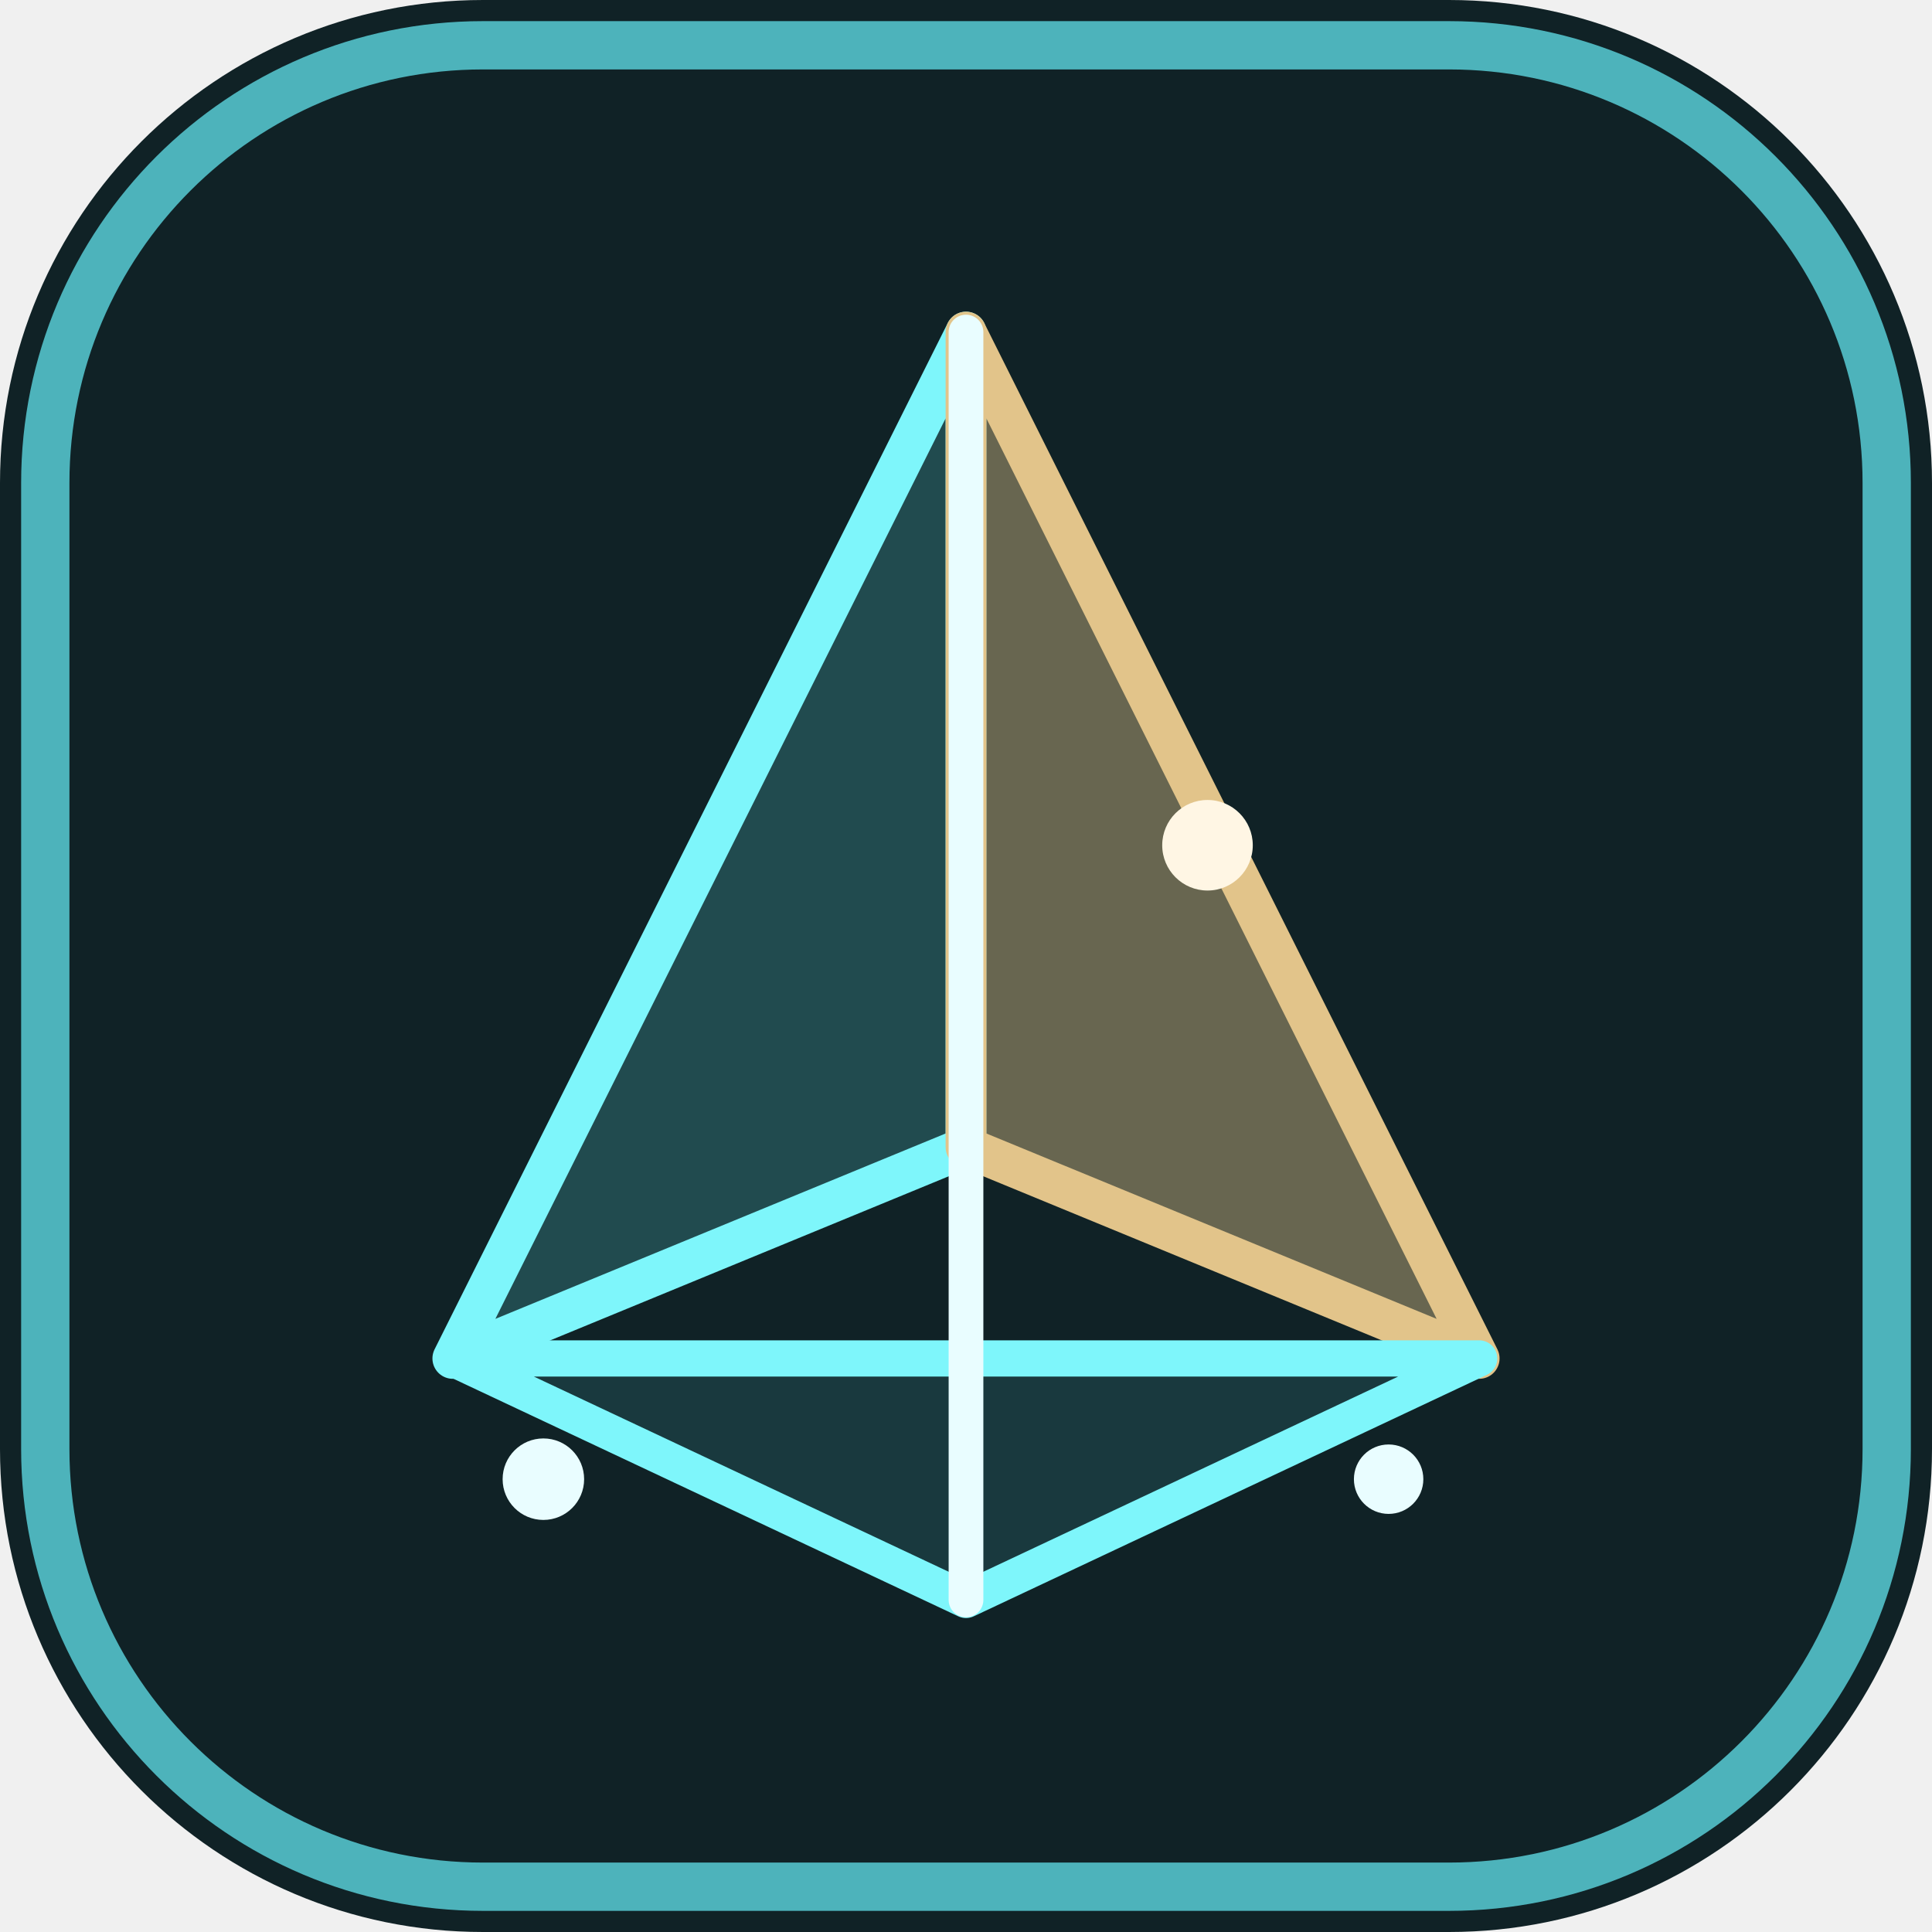
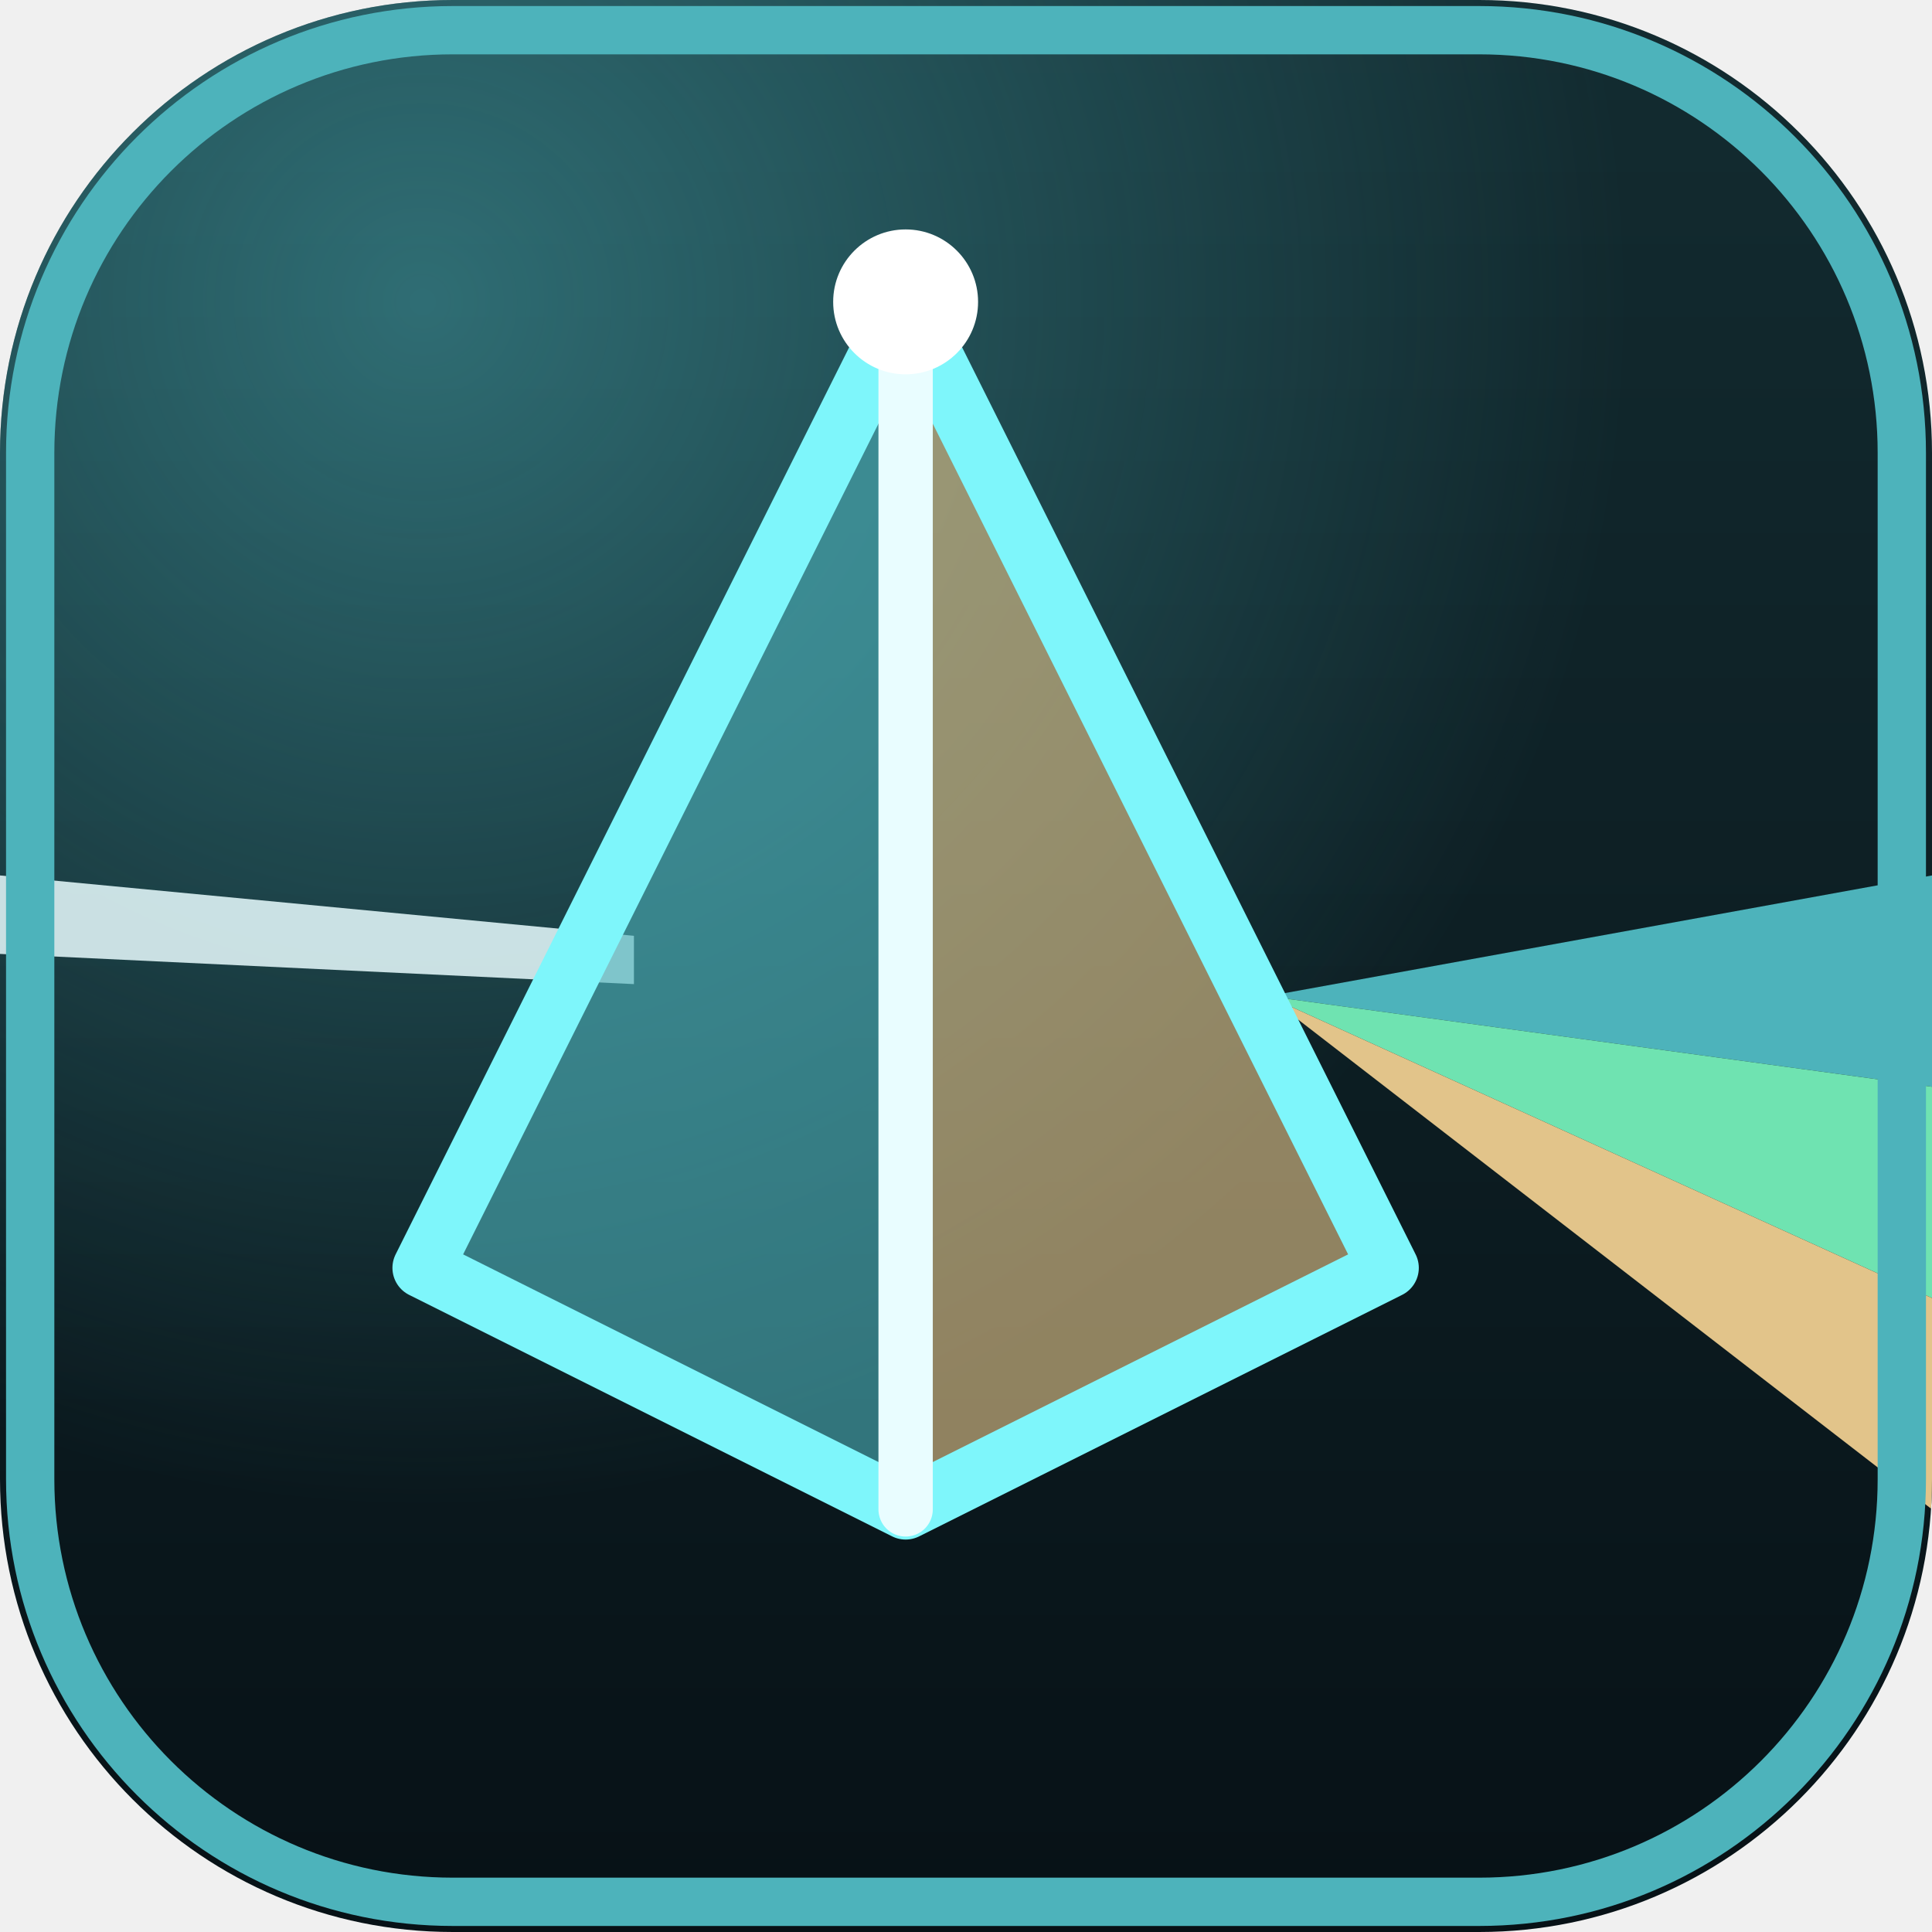
<svg xmlns="http://www.w3.org/2000/svg" viewBox="0 0 64 64" role="img" aria-label="QA-lab URL Review">
-   <rect width="64" height="64" rx="16" fill="#102226" />
-   <rect x="1.5" y="1.5" width="61" height="61" rx="14.5" fill="none" stroke="#4db3bb" stroke-width="1.6" />
-   <path d="M32 11 L15 45 L32 38 Z" fill="#4db3bb" fill-opacity=".28" stroke="#7ef6fb" stroke-width="1.35" stroke-linejoin="round" />
-   <path d="M32 11 L49 45 L32 38 Z" fill="#e2c48a" fill-opacity=".42" stroke="#e2c48a" stroke-width="1.35" stroke-linejoin="round" />
-   <path d="M15 45 L49 45 L32 53 Z" fill="#4db3bb" fill-opacity=".16" stroke="#7ef6fb" stroke-width="1.2" stroke-linejoin="round" />
-   <path d="M32 11 L32 53" fill="none" stroke="#e9fdff" stroke-width="1.15" stroke-linecap="round" />
-   <g fill="#e9fdff">
-     <circle cx="18" cy="49" r="1.35" />
-     <circle cx="46" cy="49" r="1.15" />
+   <defs>
+     <linearGradient id="bg" x1="0" y1="0" x2="0" y2="1">
+       <stop offset="0" stop-color="#132c31" />
+       <stop offset="1" stop-color="#071116" />
+     </linearGradient>
+     <radialGradient id="glow" cx="14" cy="10" r="40" gradientUnits="userSpaceOnUse">
+       <stop offset="0" stop-color="#4db3bb" stop-opacity=".5" />
+       <stop offset="1" stop-color="#4db3bb" stop-opacity="0" />
+     </radialGradient>
+     <clipPath id="tile">
+       <rect width="64" height="64" rx="15" />
+     </clipPath>
+   </defs>
+   <g clip-path="url(#tile)">
+     <rect width="64" height="64" fill="url(#bg)" />
+     <rect width="64" height="64" fill="url(#glow)" />
+     <path d="M0 29 L21 31 L21 32.6 L0 31.6 Z" fill="#e9fdff" fill-opacity=".85" />
+     <path d="M42 33 L64 29 L64 36 Z" fill="#4db3bb" />
+     <path d="M42 33 L64 36 L64 43 Z" fill="#6fe3b1" />
+     <path d="M42 33 L64 43 L64 50 Z" fill="#e2c48a" />
+     <path d="M30 10 L14 42 L30 50 Z" fill="#4db3bb" fill-opacity=".6" />
+     <path d="M30 10 L30 50 L46 42 Z" fill="#e2c48a" fill-opacity=".62" />
+     <path d="M30 10 L14 42 L30 50 L46 42 Z" fill="none" stroke="#7ef6fb" stroke-width="2" stroke-linejoin="round" />
+     <path d="M30 10 L30 50" stroke="#e9fdff" stroke-width="1.8" stroke-linecap="round" />
+     <circle cx="30" cy="10" r="2.4" fill="#ffffff" />
  </g>
-   <circle cx="40" cy="28" r="1.5" fill="#fff6e4" />
+   <rect x="1" y="1" width="62" height="62" rx="14" fill="none" stroke="#4db3bb" stroke-width="1.6" />
</svg>
